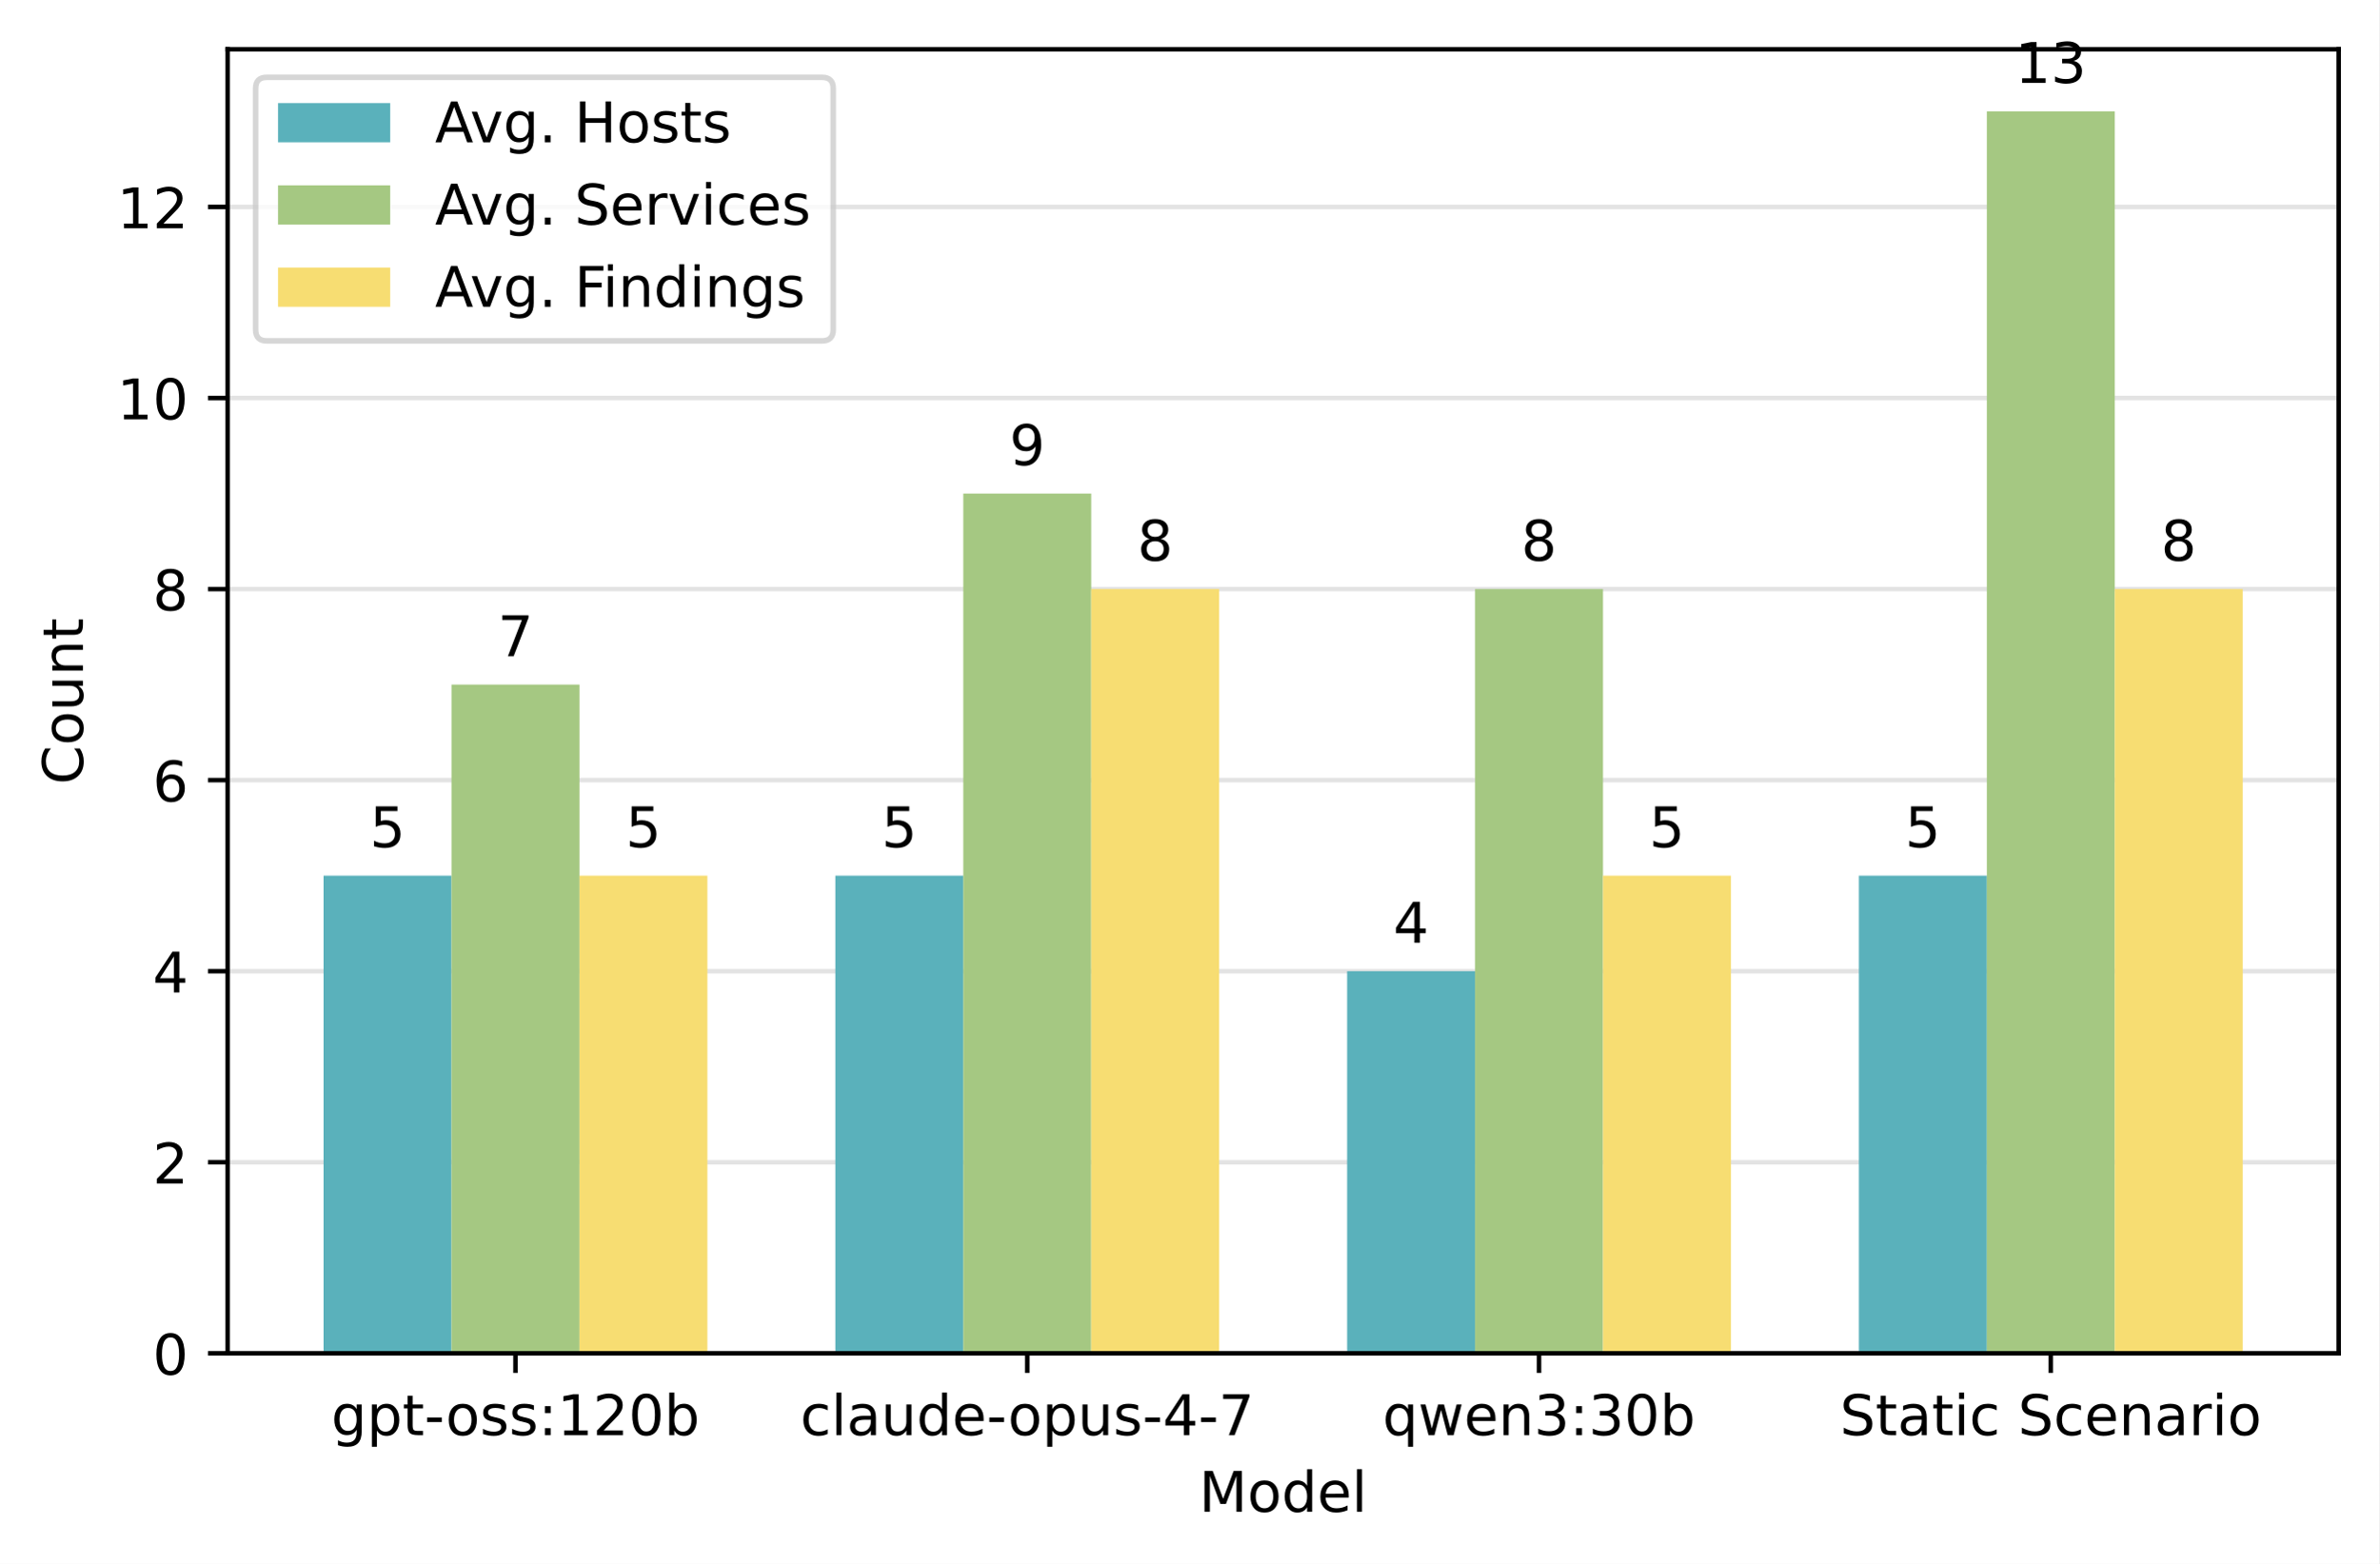
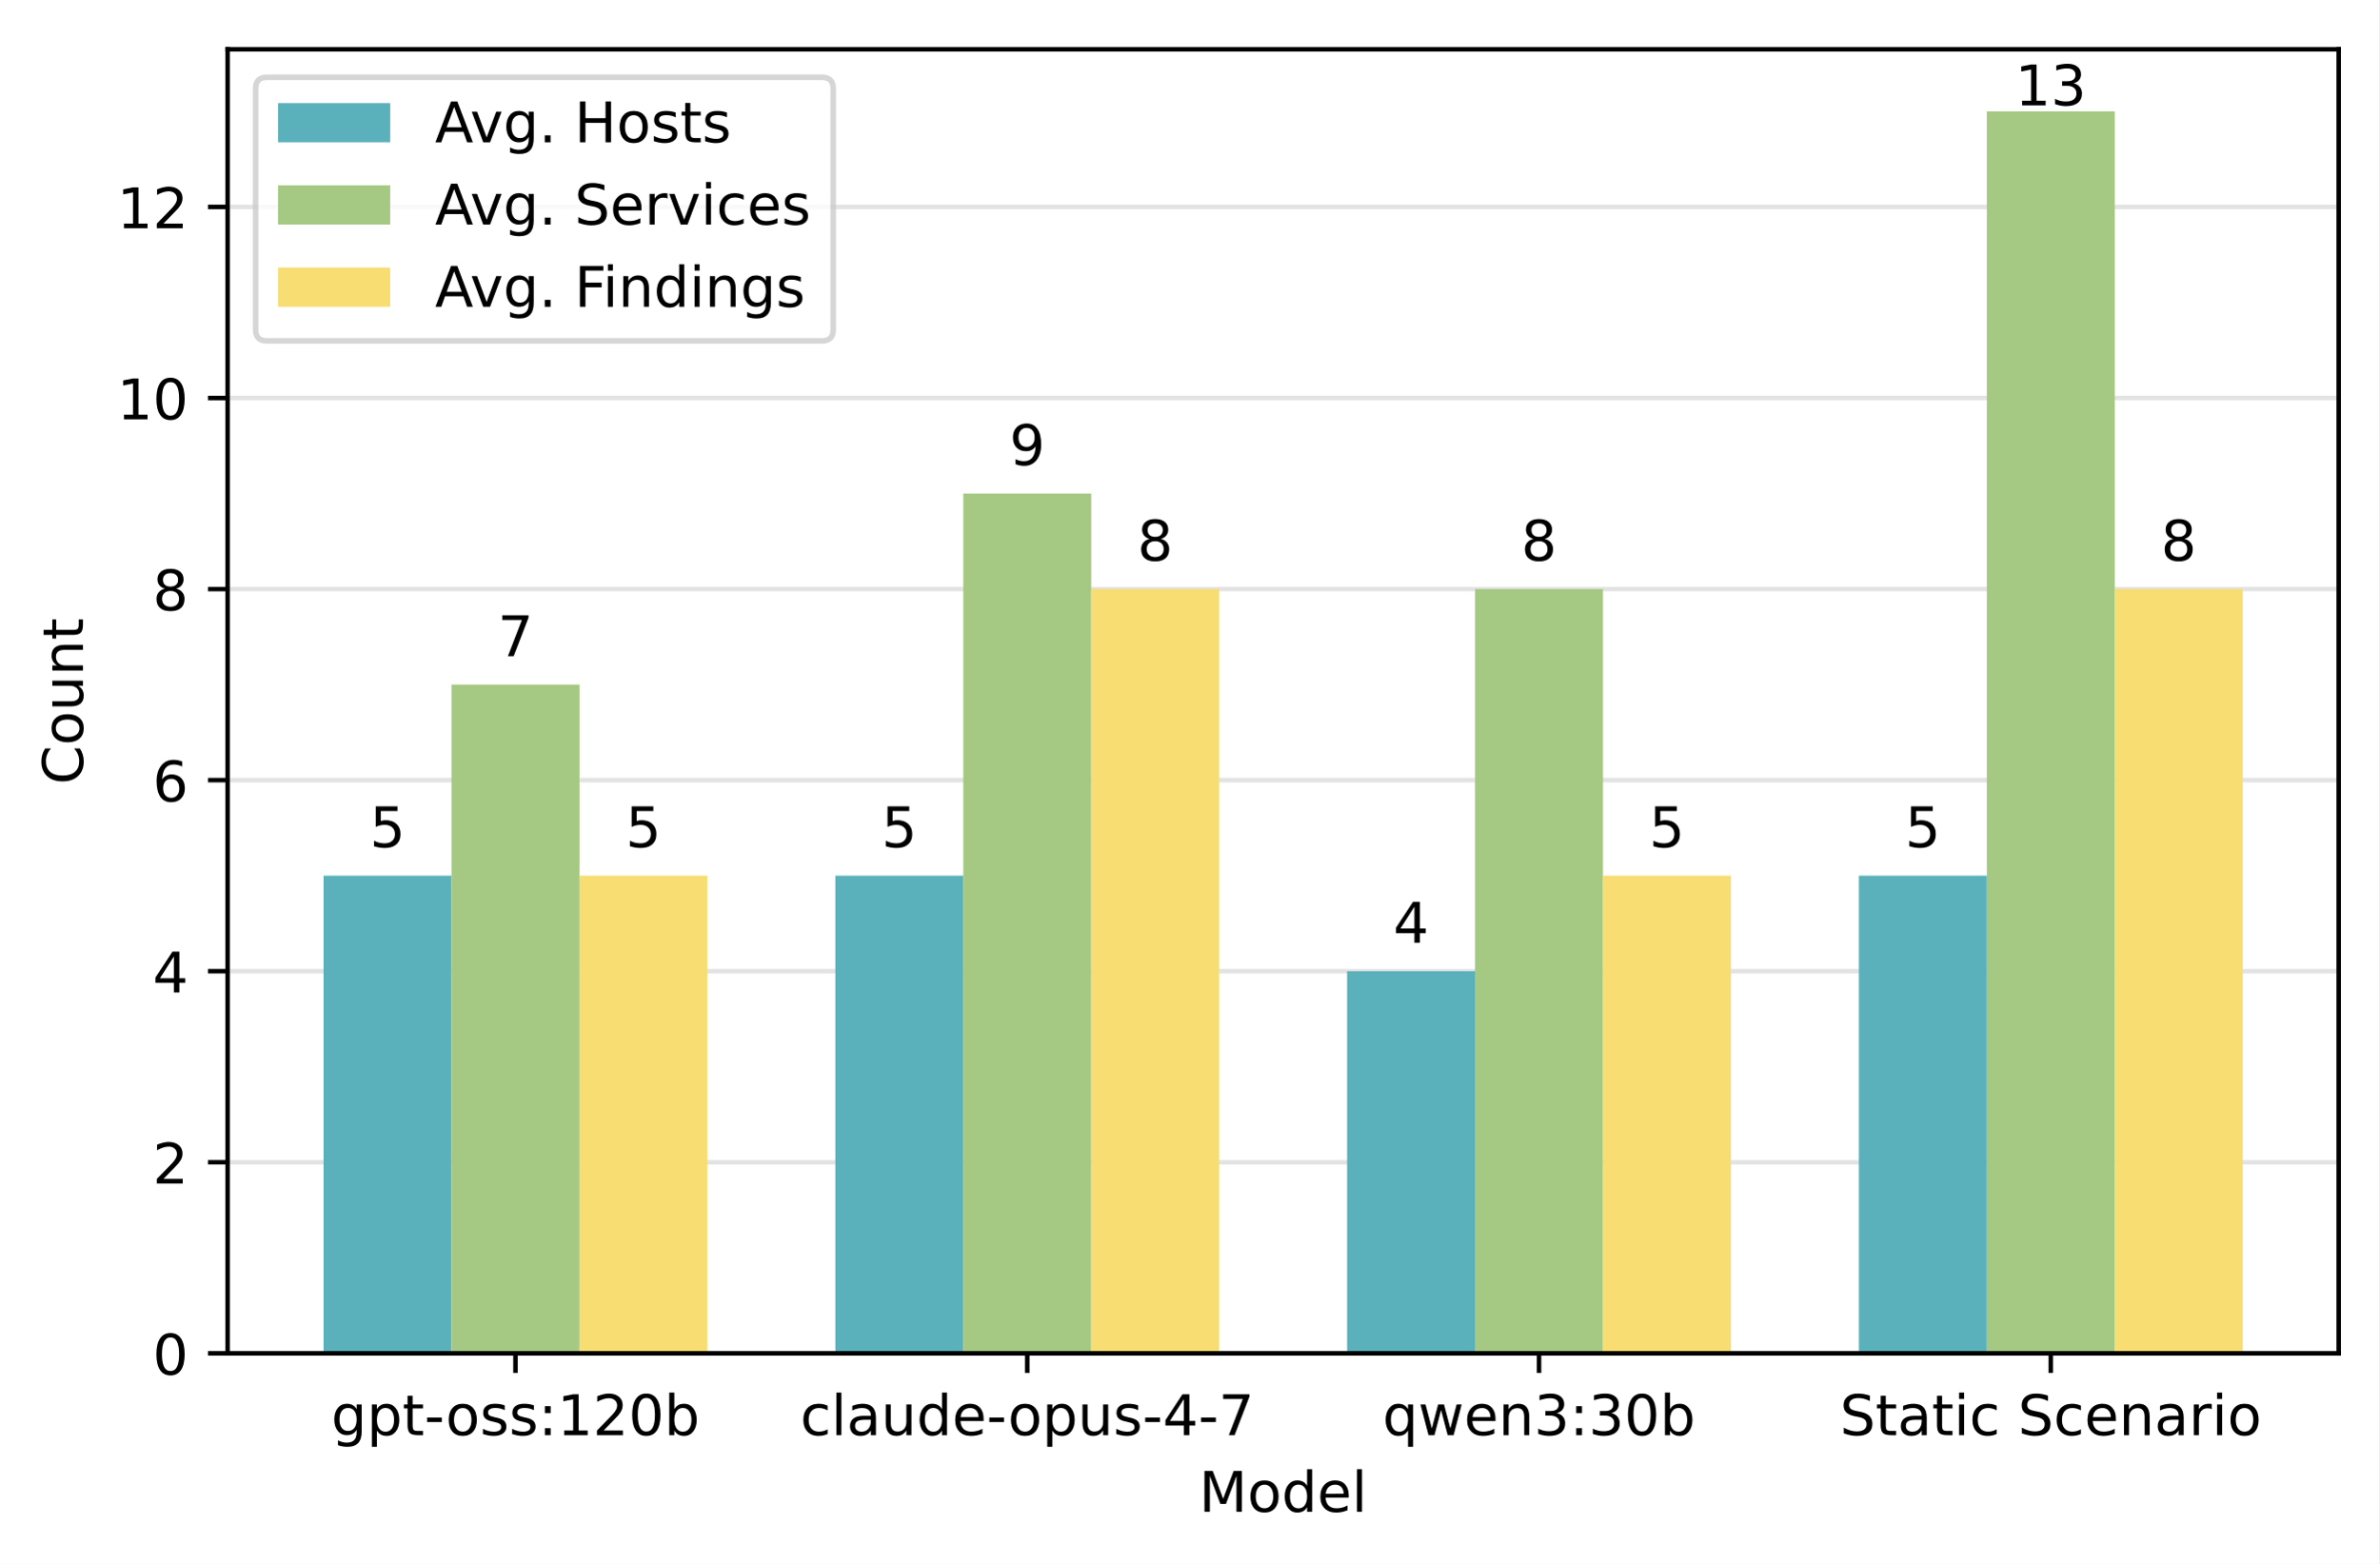
<svg xmlns="http://www.w3.org/2000/svg" xmlns:xlink="http://www.w3.org/1999/xlink" width="424.433pt" height="279.072pt" viewBox="0 0 424.433 279.072" version="1.1">
  <defs>
    <style type="text/css">*{stroke-linejoin: round; stroke-linecap: butt}</style>
  </defs>
  <g id="figure_1">
    <g id="patch_1">
      <path d="M -0 279.072 L 424.433 279.072 L 424.433 0 L -0 0 z " style="fill: #ffffff" />
    </g>
    <g id="axes_1">
      <g id="patch_2">
        <path d="M 40.603 241.516 L 417.233 241.516 L 417.233 8.796 L 40.603 8.796 z " style="fill: #ffffff" />
      </g>
      <g id="matplotlib.axis_1">
        <g id="xtick_1">
          <g id="line2d_1">
            <defs>
              <path id="me57f5bcf2f" d="M 0 0 L 0 3.5 " style="stroke: #000000; stroke-width: 0.8" />
            </defs>
            <g>
              <use xlink:href="#me57f5bcf2f" x="91.962" y="241.516" style="stroke: #000000; stroke-width: 0.8" />
            </g>
          </g>
          <g id="text_1">
            <g transform="translate(59.08442 256.1147) scale(0.1 -0.1)">
              <defs>
                <path id="DejaVuSans-67" d="M 2906 1791 Q 2906 2416 2648 2759 Q 2391 3103 1925 3103 Q 1463 3103 1205 2759 Q 947 2416 947 1791 Q 947 1169 1205 825 Q 1463 481 1925 481 Q 2391 481 2648 825 Q 2906 1169 2906 1791 z M 3481 434 Q 3481 -459 3084 -895 Q 2688 -1331 1869 -1331 Q 1566 -1331 1297 -1286 Q 1028 -1241 775 -1147 L 775 -588 Q 1028 -725 1275 -790 Q 1522 -856 1778 -856 Q 2344 -856 2625 -561 Q 2906 -266 2906 331 L 2906 616 Q 2728 306 2450 153 Q 2172 0 1784 0 Q 1141 0 747 490 Q 353 981 353 1791 Q 353 2603 747 3093 Q 1141 3584 1784 3584 Q 2172 3584 2450 3431 Q 2728 3278 2906 2969 L 2906 3500 L 3481 3500 L 3481 434 z " transform="scale(0.015625)" />
                <path id="DejaVuSans-70" d="M 1159 525 L 1159 -1331 L 581 -1331 L 581 3500 L 1159 3500 L 1159 2969 Q 1341 3281 1617 3432 Q 1894 3584 2278 3584 Q 2916 3584 3314 3078 Q 3713 2572 3713 1747 Q 3713 922 3314 415 Q 2916 -91 2278 -91 Q 1894 -91 1617 61 Q 1341 213 1159 525 z M 3116 1747 Q 3116 2381 2855 2742 Q 2594 3103 2138 3103 Q 1681 3103 1420 2742 Q 1159 2381 1159 1747 Q 1159 1113 1420 752 Q 1681 391 2138 391 Q 2594 391 2855 752 Q 3116 1113 3116 1747 z " transform="scale(0.015625)" />
                <path id="DejaVuSans-74" d="M 1172 4494 L 1172 3500 L 2356 3500 L 2356 3053 L 1172 3053 L 1172 1153 Q 1172 725 1289 603 Q 1406 481 1766 481 L 2356 481 L 2356 0 L 1766 0 Q 1100 0 847 248 Q 594 497 594 1153 L 594 3053 L 172 3053 L 172 3500 L 594 3500 L 594 4494 L 1172 4494 z " transform="scale(0.015625)" />
                <path id="DejaVuSans-2d" d="M 313 2009 L 1997 2009 L 1997 1497 L 313 1497 L 313 2009 z " transform="scale(0.015625)" />
                <path id="DejaVuSans-6f" d="M 1959 3097 Q 1497 3097 1228 2736 Q 959 2375 959 1747 Q 959 1119 1226 758 Q 1494 397 1959 397 Q 2419 397 2687 759 Q 2956 1122 2956 1747 Q 2956 2369 2687 2733 Q 2419 3097 1959 3097 z M 1959 3584 Q 2709 3584 3137 3096 Q 3566 2609 3566 1747 Q 3566 888 3137 398 Q 2709 -91 1959 -91 Q 1206 -91 779 398 Q 353 888 353 1747 Q 353 2609 779 3096 Q 1206 3584 1959 3584 z " transform="scale(0.015625)" />
                <path id="DejaVuSans-73" d="M 2834 3397 L 2834 2853 Q 2591 2978 2328 3040 Q 2066 3103 1784 3103 Q 1356 3103 1142 2972 Q 928 2841 928 2578 Q 928 2378 1081 2264 Q 1234 2150 1697 2047 L 1894 2003 Q 2506 1872 2764 1633 Q 3022 1394 3022 966 Q 3022 478 2636 193 Q 2250 -91 1575 -91 Q 1294 -91 989 -36 Q 684 19 347 128 L 347 722 Q 666 556 975 473 Q 1284 391 1588 391 Q 1994 391 2212 530 Q 2431 669 2431 922 Q 2431 1156 2273 1281 Q 2116 1406 1581 1522 L 1381 1569 Q 847 1681 609 1914 Q 372 2147 372 2553 Q 372 3047 722 3315 Q 1072 3584 1716 3584 Q 2034 3584 2315 3537 Q 2597 3491 2834 3397 z " transform="scale(0.015625)" />
                <path id="DejaVuSans-3a" d="M 750 794 L 1409 794 L 1409 0 L 750 0 L 750 794 z M 750 3309 L 1409 3309 L 1409 2516 L 750 2516 L 750 3309 z " transform="scale(0.015625)" />
                <path id="DejaVuSans-31" d="M 794 531 L 1825 531 L 1825 4091 L 703 3866 L 703 4441 L 1819 4666 L 2450 4666 L 2450 531 L 3481 531 L 3481 0 L 794 0 L 794 531 z " transform="scale(0.015625)" />
                <path id="DejaVuSans-32" d="M 1228 531 L 3431 531 L 3431 0 L 469 0 L 469 531 Q 828 903 1448 1529 Q 2069 2156 2228 2338 Q 2531 2678 2651 2914 Q 2772 3150 2772 3378 Q 2772 3750 2511 3984 Q 2250 4219 1831 4219 Q 1534 4219 1204 4116 Q 875 4013 500 3803 L 500 4441 Q 881 4594 1212 4672 Q 1544 4750 1819 4750 Q 2544 4750 2975 4387 Q 3406 4025 3406 3419 Q 3406 3131 3298 2873 Q 3191 2616 2906 2266 Q 2828 2175 2409 1742 Q 1991 1309 1228 531 z " transform="scale(0.015625)" />
                <path id="DejaVuSans-30" d="M 2034 4250 Q 1547 4250 1301 3770 Q 1056 3291 1056 2328 Q 1056 1369 1301 889 Q 1547 409 2034 409 Q 2525 409 2770 889 Q 3016 1369 3016 2328 Q 3016 3291 2770 3770 Q 2525 4250 2034 4250 z M 2034 4750 Q 2819 4750 3233 4129 Q 3647 3509 3647 2328 Q 3647 1150 3233 529 Q 2819 -91 2034 -91 Q 1250 -91 836 529 Q 422 1150 422 2328 Q 422 3509 836 4129 Q 1250 4750 2034 4750 z " transform="scale(0.015625)" />
                <path id="DejaVuSans-62" d="M 3116 1747 Q 3116 2381 2855 2742 Q 2594 3103 2138 3103 Q 1681 3103 1420 2742 Q 1159 2381 1159 1747 Q 1159 1113 1420 752 Q 1681 391 2138 391 Q 2594 391 2855 752 Q 3116 1113 3116 1747 z M 1159 2969 Q 1341 3281 1617 3432 Q 1894 3584 2278 3584 Q 2916 3584 3314 3078 Q 3713 2572 3713 1747 Q 3713 922 3314 415 Q 2916 -91 2278 -91 Q 1894 -91 1617 61 Q 1341 213 1159 525 L 1159 0 L 581 0 L 581 4863 L 1159 4863 L 1159 2969 z " transform="scale(0.015625)" />
              </defs>
              <use xlink:href="#DejaVuSans-67" />
              <use xlink:href="#DejaVuSans-70" transform="translate(63.47656 0)" />
              <use xlink:href="#DejaVuSans-74" transform="translate(126.9531 0)" />
              <use xlink:href="#DejaVuSans-2d" transform="translate(166.1621 0)" />
              <use xlink:href="#DejaVuSans-6f" transform="translate(204.1211 0)" />
              <use xlink:href="#DejaVuSans-73" transform="translate(265.3027 0)" />
              <use xlink:href="#DejaVuSans-73" transform="translate(317.4023 0)" />
              <use xlink:href="#DejaVuSans-3a" transform="translate(369.502 0)" />
              <use xlink:href="#DejaVuSans-31" transform="translate(403.1934 0)" />
              <use xlink:href="#DejaVuSans-32" transform="translate(466.8164 0)" />
              <use xlink:href="#DejaVuSans-30" transform="translate(530.4395 0)" />
              <use xlink:href="#DejaVuSans-62" transform="translate(594.0625 0)" />
            </g>
          </g>
        </g>
        <g id="xtick_2">
          <g id="line2d_2">
            <g>
              <use xlink:href="#me57f5bcf2f" x="183.266" y="241.516" style="stroke: #000000; stroke-width: 0.8" />
            </g>
          </g>
          <g id="text_2">
            <g transform="translate(142.7691 256.1147) scale(0.1 -0.1)">
              <defs>
                <path id="DejaVuSans-63" d="M 3122 3366 L 3122 2828 Q 2878 2963 2633 3030 Q 2388 3097 2138 3097 Q 1578 3097 1268 2742 Q 959 2388 959 1747 Q 959 1106 1268 751 Q 1578 397 2138 397 Q 2388 397 2633 464 Q 2878 531 3122 666 L 3122 134 Q 2881 22 2623 -34 Q 2366 -91 2075 -91 Q 1284 -91 818 406 Q 353 903 353 1747 Q 353 2603 823 3093 Q 1294 3584 2113 3584 Q 2378 3584 2631 3529 Q 2884 3475 3122 3366 z " transform="scale(0.015625)" />
                <path id="DejaVuSans-6c" d="M 603 4863 L 1178 4863 L 1178 0 L 603 0 L 603 4863 z " transform="scale(0.015625)" />
                <path id="DejaVuSans-61" d="M 2194 1759 Q 1497 1759 1228 1600 Q 959 1441 959 1056 Q 959 750 1161 570 Q 1363 391 1709 391 Q 2188 391 2477 730 Q 2766 1069 2766 1631 L 2766 1759 L 2194 1759 z M 3341 1997 L 3341 0 L 2766 0 L 2766 531 Q 2569 213 2275 61 Q 1981 -91 1556 -91 Q 1019 -91 701 211 Q 384 513 384 1019 Q 384 1609 779 1909 Q 1175 2209 1959 2209 L 2766 2209 L 2766 2266 Q 2766 2663 2505 2880 Q 2244 3097 1772 3097 Q 1472 3097 1187 3025 Q 903 2953 641 2809 L 641 3341 Q 956 3463 1253 3523 Q 1550 3584 1831 3584 Q 2591 3584 2966 3190 Q 3341 2797 3341 1997 z " transform="scale(0.015625)" />
                <path id="DejaVuSans-75" d="M 544 1381 L 544 3500 L 1119 3500 L 1119 1403 Q 1119 906 1312 657 Q 1506 409 1894 409 Q 2359 409 2629 706 Q 2900 1003 2900 1516 L 2900 3500 L 3475 3500 L 3475 0 L 2900 0 L 2900 538 Q 2691 219 2414 64 Q 2138 -91 1772 -91 Q 1169 -91 856 284 Q 544 659 544 1381 z M 1991 3584 L 1991 3584 z " transform="scale(0.015625)" />
                <path id="DejaVuSans-64" d="M 2906 2969 L 2906 4863 L 3481 4863 L 3481 0 L 2906 0 L 2906 525 Q 2725 213 2448 61 Q 2172 -91 1784 -91 Q 1150 -91 751 415 Q 353 922 353 1747 Q 353 2572 751 3078 Q 1150 3584 1784 3584 Q 2172 3584 2448 3432 Q 2725 3281 2906 2969 z M 947 1747 Q 947 1113 1208 752 Q 1469 391 1925 391 Q 2381 391 2643 752 Q 2906 1113 2906 1747 Q 2906 2381 2643 2742 Q 2381 3103 1925 3103 Q 1469 3103 1208 2742 Q 947 2381 947 1747 z " transform="scale(0.015625)" />
                <path id="DejaVuSans-65" d="M 3597 1894 L 3597 1613 L 953 1613 Q 991 1019 1311 708 Q 1631 397 2203 397 Q 2534 397 2845 478 Q 3156 559 3463 722 L 3463 178 Q 3153 47 2828 -22 Q 2503 -91 2169 -91 Q 1331 -91 842 396 Q 353 884 353 1716 Q 353 2575 817 3079 Q 1281 3584 2069 3584 Q 2775 3584 3186 3129 Q 3597 2675 3597 1894 z M 3022 2063 Q 3016 2534 2758 2815 Q 2500 3097 2075 3097 Q 1594 3097 1305 2825 Q 1016 2553 972 2059 L 3022 2063 z " transform="scale(0.015625)" />
                <path id="DejaVuSans-34" d="M 2419 4116 L 825 1625 L 2419 1625 L 2419 4116 z M 2253 4666 L 3047 4666 L 3047 1625 L 3713 1625 L 3713 1100 L 3047 1100 L 3047 0 L 2419 0 L 2419 1100 L 313 1100 L 313 1709 L 2253 4666 z " transform="scale(0.015625)" />
                <path id="DejaVuSans-37" d="M 525 4666 L 3525 4666 L 3525 4397 L 1831 0 L 1172 0 L 2766 4134 L 525 4134 L 525 4666 z " transform="scale(0.015625)" />
              </defs>
              <use xlink:href="#DejaVuSans-63" />
              <use xlink:href="#DejaVuSans-6c" transform="translate(54.98047 0)" />
              <use xlink:href="#DejaVuSans-61" transform="translate(82.76367 0)" />
              <use xlink:href="#DejaVuSans-75" transform="translate(144.043 0)" />
              <use xlink:href="#DejaVuSans-64" transform="translate(207.4219 0)" />
              <use xlink:href="#DejaVuSans-65" transform="translate(270.8984 0)" />
              <use xlink:href="#DejaVuSans-2d" transform="translate(332.4219 0)" />
              <use xlink:href="#DejaVuSans-6f" transform="translate(370.3809 0)" />
              <use xlink:href="#DejaVuSans-70" transform="translate(431.5625 0)" />
              <use xlink:href="#DejaVuSans-75" transform="translate(495.0391 0)" />
              <use xlink:href="#DejaVuSans-73" transform="translate(558.418 0)" />
              <use xlink:href="#DejaVuSans-2d" transform="translate(610.5176 0)" />
              <use xlink:href="#DejaVuSans-34" transform="translate(646.6016 0)" />
              <use xlink:href="#DejaVuSans-2d" transform="translate(710.2246 0)" />
              <use xlink:href="#DejaVuSans-37" transform="translate(746.3086 0)" />
            </g>
          </g>
        </g>
        <g id="xtick_3">
          <g id="line2d_3">
            <g>
              <use xlink:href="#me57f5bcf2f" x="274.57" y="241.516" style="stroke: #000000; stroke-width: 0.8" />
            </g>
          </g>
          <g id="text_3">
            <g transform="translate(246.6593 256.1147) scale(0.1 -0.1)">
              <defs>
                <path id="DejaVuSans-71" d="M 947 1747 Q 947 1113 1208 752 Q 1469 391 1925 391 Q 2381 391 2643 752 Q 2906 1113 2906 1747 Q 2906 2381 2643 2742 Q 2381 3103 1925 3103 Q 1469 3103 1208 2742 Q 947 2381 947 1747 z M 2906 525 Q 2725 213 2448 61 Q 2172 -91 1784 -91 Q 1150 -91 751 415 Q 353 922 353 1747 Q 353 2572 751 3078 Q 1150 3584 1784 3584 Q 2172 3584 2448 3432 Q 2725 3281 2906 2969 L 2906 3500 L 3481 3500 L 3481 -1331 L 2906 -1331 L 2906 525 z " transform="scale(0.015625)" />
                <path id="DejaVuSans-77" d="M 269 3500 L 844 3500 L 1563 769 L 2278 3500 L 2956 3500 L 3675 769 L 4391 3500 L 4966 3500 L 4050 0 L 3372 0 L 2619 2869 L 1863 0 L 1184 0 L 269 3500 z " transform="scale(0.015625)" />
                <path id="DejaVuSans-6e" d="M 3513 2113 L 3513 0 L 2938 0 L 2938 2094 Q 2938 2591 2744 2837 Q 2550 3084 2163 3084 Q 1697 3084 1428 2787 Q 1159 2491 1159 1978 L 1159 0 L 581 0 L 581 3500 L 1159 3500 L 1159 2956 Q 1366 3272 1645 3428 Q 1925 3584 2291 3584 Q 2894 3584 3203 3211 Q 3513 2838 3513 2113 z " transform="scale(0.015625)" />
                <path id="DejaVuSans-33" d="M 2597 2516 Q 3050 2419 3304 2112 Q 3559 1806 3559 1356 Q 3559 666 3084 287 Q 2609 -91 1734 -91 Q 1441 -91 1130 -33 Q 819 25 488 141 L 488 750 Q 750 597 1062 519 Q 1375 441 1716 441 Q 2309 441 2620 675 Q 2931 909 2931 1356 Q 2931 1769 2642 2001 Q 2353 2234 1838 2234 L 1294 2234 L 1294 2753 L 1863 2753 Q 2328 2753 2575 2939 Q 2822 3125 2822 3475 Q 2822 3834 2567 4026 Q 2313 4219 1838 4219 Q 1578 4219 1281 4162 Q 984 4106 628 3988 L 628 4550 Q 988 4650 1302 4700 Q 1616 4750 1894 4750 Q 2613 4750 3031 4423 Q 3450 4097 3450 3541 Q 3450 3153 3228 2886 Q 3006 2619 2597 2516 z " transform="scale(0.015625)" />
              </defs>
              <use xlink:href="#DejaVuSans-71" />
              <use xlink:href="#DejaVuSans-77" transform="translate(63.47656 0)" />
              <use xlink:href="#DejaVuSans-65" transform="translate(145.2637 0)" />
              <use xlink:href="#DejaVuSans-6e" transform="translate(206.7871 0)" />
              <use xlink:href="#DejaVuSans-33" transform="translate(270.166 0)" />
              <use xlink:href="#DejaVuSans-3a" transform="translate(333.7891 0)" />
              <use xlink:href="#DejaVuSans-33" transform="translate(367.4805 0)" />
              <use xlink:href="#DejaVuSans-30" transform="translate(431.1035 0)" />
              <use xlink:href="#DejaVuSans-62" transform="translate(494.7266 0)" />
            </g>
          </g>
        </g>
        <g id="xtick_4">
          <g id="line2d_4">
            <g>
              <use xlink:href="#me57f5bcf2f" x="365.874" y="241.516" style="stroke: #000000; stroke-width: 0.8" />
            </g>
          </g>
          <g id="text_4">
            <g transform="translate(328.2518 256.1147) scale(0.1 -0.1)">
              <defs>
                <path id="DejaVuSans-53" d="M 3425 4513 L 3425 3897 Q 3066 4069 2747 4153 Q 2428 4238 2131 4238 Q 1616 4238 1336 4038 Q 1056 3838 1056 3469 Q 1056 3159 1242 3001 Q 1428 2844 1947 2747 L 2328 2669 Q 3034 2534 3370 2195 Q 3706 1856 3706 1288 Q 3706 609 3251 259 Q 2797 -91 1919 -91 Q 1588 -91 1214 -16 Q 841 59 441 206 L 441 856 Q 825 641 1194 531 Q 1563 422 1919 422 Q 2459 422 2753 634 Q 3047 847 3047 1241 Q 3047 1584 2836 1778 Q 2625 1972 2144 2069 L 1759 2144 Q 1053 2284 737 2584 Q 422 2884 422 3419 Q 422 4038 858 4394 Q 1294 4750 2059 4750 Q 2388 4750 2728 4690 Q 3069 4631 3425 4513 z " transform="scale(0.015625)" />
                <path id="DejaVuSans-69" d="M 603 3500 L 1178 3500 L 1178 0 L 603 0 L 603 3500 z M 603 4863 L 1178 4863 L 1178 4134 L 603 4134 L 603 4863 z " transform="scale(0.015625)" />
                <path id="DejaVuSans-20" transform="scale(0.015625)" />
                <path id="DejaVuSans-72" d="M 2631 2963 Q 2534 3019 2420 3045 Q 2306 3072 2169 3072 Q 1681 3072 1420 2755 Q 1159 2438 1159 1844 L 1159 0 L 581 0 L 581 3500 L 1159 3500 L 1159 2956 Q 1341 3275 1631 3429 Q 1922 3584 2338 3584 Q 2397 3584 2469 3576 Q 2541 3569 2628 3553 L 2631 2963 z " transform="scale(0.015625)" />
              </defs>
              <use xlink:href="#DejaVuSans-53" />
              <use xlink:href="#DejaVuSans-74" transform="translate(63.47656 0)" />
              <use xlink:href="#DejaVuSans-61" transform="translate(102.6855 0)" />
              <use xlink:href="#DejaVuSans-74" transform="translate(163.9648 0)" />
              <use xlink:href="#DejaVuSans-69" transform="translate(203.1738 0)" />
              <use xlink:href="#DejaVuSans-63" transform="translate(230.957 0)" />
              <use xlink:href="#DejaVuSans-20" transform="translate(285.9375 0)" />
              <use xlink:href="#DejaVuSans-53" transform="translate(317.7246 0)" />
              <use xlink:href="#DejaVuSans-63" transform="translate(381.2012 0)" />
              <use xlink:href="#DejaVuSans-65" transform="translate(436.1816 0)" />
              <use xlink:href="#DejaVuSans-6e" transform="translate(497.7051 0)" />
              <use xlink:href="#DejaVuSans-61" transform="translate(561.084 0)" />
              <use xlink:href="#DejaVuSans-72" transform="translate(622.3633 0)" />
              <use xlink:href="#DejaVuSans-69" transform="translate(663.4766 0)" />
              <use xlink:href="#DejaVuSans-6f" transform="translate(691.2598 0)" />
            </g>
          </g>
        </g>
        <g id="text_5">
          <g transform="translate(213.9048 269.7928) scale(0.1 -0.1)">
            <defs>
              <path id="DejaVuSans-4d" d="M 628 4666 L 1569 4666 L 2759 1491 L 3956 4666 L 4897 4666 L 4897 0 L 4281 0 L 4281 4097 L 3078 897 L 2444 897 L 1241 4097 L 1241 0 L 628 0 L 628 4666 z " transform="scale(0.015625)" />
            </defs>
            <use xlink:href="#DejaVuSans-4d" />
            <use xlink:href="#DejaVuSans-6f" transform="translate(86.2793 0)" />
            <use xlink:href="#DejaVuSans-64" transform="translate(147.4609 0)" />
            <use xlink:href="#DejaVuSans-65" transform="translate(210.9375 0)" />
            <use xlink:href="#DejaVuSans-6c" transform="translate(272.4609 0)" />
          </g>
        </g>
      </g>
      <g id="matplotlib.axis_2">
        <g id="ytick_1">
          <g id="line2d_5">
            <path d="M 40.603 241.516 L 417.233 241.516 " clip-path="url(#pda60f3a9ca)" style="fill: none; stroke: #b0b0b0; stroke-opacity: 0.35; stroke-width: 0.8; stroke-linecap: square" />
          </g>
          <g id="line2d_6">
            <defs>
              <path id="m772b646cf2" d="M 0 0 L -3.5 0 " style="stroke: #000000; stroke-width: 0.8" />
            </defs>
            <g>
              <use xlink:href="#m772b646cf2" x="40.603" y="241.516" style="stroke: #000000; stroke-width: 0.8" />
            </g>
          </g>
          <g id="text_6">
            <g transform="translate(27.24063 245.3154) scale(0.1 -0.1)">
              <use xlink:href="#DejaVuSans-30" />
            </g>
          </g>
        </g>
        <g id="ytick_2">
          <g id="line2d_7">
            <path d="M 40.603 207.418 L 417.233 207.418 " clip-path="url(#pda60f3a9ca)" style="fill: none; stroke: #b0b0b0; stroke-opacity: 0.35; stroke-width: 0.8; stroke-linecap: square" />
          </g>
          <g id="line2d_8">
            <g>
              <use xlink:href="#m772b646cf2" x="40.603" y="207.418" style="stroke: #000000; stroke-width: 0.8" />
            </g>
          </g>
          <g id="text_7">
            <g transform="translate(27.24063 211.2173) scale(0.1 -0.1)">
              <use xlink:href="#DejaVuSans-32" />
            </g>
          </g>
        </g>
        <g id="ytick_3">
          <g id="line2d_9">
            <path d="M 40.603 173.32 L 417.233 173.32 " clip-path="url(#pda60f3a9ca)" style="fill: none; stroke: #b0b0b0; stroke-opacity: 0.35; stroke-width: 0.8; stroke-linecap: square" />
          </g>
          <g id="line2d_10">
            <g>
              <use xlink:href="#m772b646cf2" x="40.603" y="173.32" style="stroke: #000000; stroke-width: 0.8" />
            </g>
          </g>
          <g id="text_8">
            <g transform="translate(27.24063 177.1191) scale(0.1 -0.1)">
              <use xlink:href="#DejaVuSans-34" />
            </g>
          </g>
        </g>
        <g id="ytick_4">
          <g id="line2d_11">
            <path d="M 40.603 139.222 L 417.233 139.222 " clip-path="url(#pda60f3a9ca)" style="fill: none; stroke: #b0b0b0; stroke-opacity: 0.35; stroke-width: 0.8; stroke-linecap: square" />
          </g>
          <g id="line2d_12">
            <g>
              <use xlink:href="#m772b646cf2" x="40.603" y="139.222" style="stroke: #000000; stroke-width: 0.8" />
            </g>
          </g>
          <g id="text_9">
            <g transform="translate(27.24063 143.0209) scale(0.1 -0.1)">
              <defs>
                <path id="DejaVuSans-36" d="M 2113 2584 Q 1688 2584 1439 2293 Q 1191 2003 1191 1497 Q 1191 994 1439 701 Q 1688 409 2113 409 Q 2538 409 2786 701 Q 3034 994 3034 1497 Q 3034 2003 2786 2293 Q 2538 2584 2113 2584 z M 3366 4563 L 3366 3988 Q 3128 4100 2886 4159 Q 2644 4219 2406 4219 Q 1781 4219 1451 3797 Q 1122 3375 1075 2522 Q 1259 2794 1537 2939 Q 1816 3084 2150 3084 Q 2853 3084 3261 2657 Q 3669 2231 3669 1497 Q 3669 778 3244 343 Q 2819 -91 2113 -91 Q 1303 -91 875 529 Q 447 1150 447 2328 Q 447 3434 972 4092 Q 1497 4750 2381 4750 Q 2619 4750 2861 4703 Q 3103 4656 3366 4563 z " transform="scale(0.015625)" />
              </defs>
              <use xlink:href="#DejaVuSans-36" />
            </g>
          </g>
        </g>
        <g id="ytick_5">
          <g id="line2d_13">
            <path d="M 40.603 105.124 L 417.233 105.124 " clip-path="url(#pda60f3a9ca)" style="fill: none; stroke: #b0b0b0; stroke-opacity: 0.35; stroke-width: 0.8; stroke-linecap: square" />
          </g>
          <g id="line2d_14">
            <g>
              <use xlink:href="#m772b646cf2" x="40.603" y="105.124" style="stroke: #000000; stroke-width: 0.8" />
            </g>
          </g>
          <g id="text_10">
            <g transform="translate(27.24063 108.9228) scale(0.1 -0.1)">
              <defs>
                <path id="DejaVuSans-38" d="M 2034 2216 Q 1584 2216 1326 1975 Q 1069 1734 1069 1313 Q 1069 891 1326 650 Q 1584 409 2034 409 Q 2484 409 2743 651 Q 3003 894 3003 1313 Q 3003 1734 2745 1975 Q 2488 2216 2034 2216 z M 1403 2484 Q 997 2584 770 2862 Q 544 3141 544 3541 Q 544 4100 942 4425 Q 1341 4750 2034 4750 Q 2731 4750 3128 4425 Q 3525 4100 3525 3541 Q 3525 3141 3298 2862 Q 3072 2584 2669 2484 Q 3125 2378 3379 2068 Q 3634 1759 3634 1313 Q 3634 634 3220 271 Q 2806 -91 2034 -91 Q 1263 -91 848 271 Q 434 634 434 1313 Q 434 1759 690 2068 Q 947 2378 1403 2484 z M 1172 3481 Q 1172 3119 1398 2916 Q 1625 2713 2034 2713 Q 2441 2713 2670 2916 Q 2900 3119 2900 3481 Q 2900 3844 2670 4047 Q 2441 4250 2034 4250 Q 1625 4250 1398 4047 Q 1172 3844 1172 3481 z " transform="scale(0.015625)" />
              </defs>
              <use xlink:href="#DejaVuSans-38" />
            </g>
          </g>
        </g>
        <g id="ytick_6">
          <g id="line2d_15">
            <path d="M 40.603 71.025 L 417.233 71.025 " clip-path="url(#pda60f3a9ca)" style="fill: none; stroke: #b0b0b0; stroke-opacity: 0.35; stroke-width: 0.8; stroke-linecap: square" />
          </g>
          <g id="line2d_16">
            <g>
              <use xlink:href="#m772b646cf2" x="40.603" y="71.025" style="stroke: #000000; stroke-width: 0.8" />
            </g>
          </g>
          <g id="text_11">
            <g transform="translate(20.87813 74.8246) scale(0.1 -0.1)">
              <use xlink:href="#DejaVuSans-31" />
              <use xlink:href="#DejaVuSans-30" transform="translate(63.62305 0)" />
            </g>
          </g>
        </g>
        <g id="ytick_7">
          <g id="line2d_17">
            <path d="M 40.603 36.927 L 417.233 36.927 " clip-path="url(#pda60f3a9ca)" style="fill: none; stroke: #b0b0b0; stroke-opacity: 0.35; stroke-width: 0.8; stroke-linecap: square" />
          </g>
          <g id="line2d_18">
            <g>
              <use xlink:href="#m772b646cf2" x="40.603" y="36.927" style="stroke: #000000; stroke-width: 0.8" />
            </g>
          </g>
          <g id="text_12">
            <g transform="translate(20.87813 40.72643) scale(0.1 -0.1)">
              <use xlink:href="#DejaVuSans-31" />
              <use xlink:href="#DejaVuSans-32" transform="translate(63.62305 0)" />
            </g>
          </g>
        </g>
        <g id="text_13">
          <g transform="translate(14.79844 140.0047) rotate(-90) scale(0.1 -0.1)">
            <defs>
              <path id="DejaVuSans-43" d="M 4122 4306 L 4122 3641 Q 3803 3938 3442 4084 Q 3081 4231 2675 4231 Q 1875 4231 1450 3742 Q 1025 3253 1025 2328 Q 1025 1406 1450 917 Q 1875 428 2675 428 Q 3081 428 3442 575 Q 3803 722 4122 1019 L 4122 359 Q 3791 134 3420 21 Q 3050 -91 2638 -91 Q 1578 -91 968 557 Q 359 1206 359 2328 Q 359 3453 968 4101 Q 1578 4750 2638 4750 Q 3056 4750 3426 4639 Q 3797 4528 4122 4306 z " transform="scale(0.015625)" />
            </defs>
            <use xlink:href="#DejaVuSans-43" />
            <use xlink:href="#DejaVuSans-6f" transform="translate(69.82422 0)" />
            <use xlink:href="#DejaVuSans-75" transform="translate(131.0059 0)" />
            <use xlink:href="#DejaVuSans-6e" transform="translate(194.3848 0)" />
            <use xlink:href="#DejaVuSans-74" transform="translate(257.7637 0)" />
          </g>
        </g>
      </g>
      <g id="patch_3">
        <path d="M 57.723 241.516 L 80.549 241.516 L 80.549 156.271 L 57.723 156.271 z " clip-path="url(#pda60f3a9ca)" style="fill: #5ab1bb" />
      </g>
      <g id="patch_4">
        <path d="M 149.027 241.516 L 171.853 241.516 L 171.853 156.271 L 149.027 156.271 z " clip-path="url(#pda60f3a9ca)" style="fill: #5ab1bb" />
      </g>
      <g id="patch_5">
        <path d="M 240.331 241.516 L 263.157 241.516 L 263.157 173.32 L 240.331 173.32 z " clip-path="url(#pda60f3a9ca)" style="fill: #5ab1bb" />
      </g>
      <g id="patch_6">
        <path d="M 331.635 241.516 L 354.461 241.516 L 354.461 156.271 L 331.635 156.271 z " clip-path="url(#pda60f3a9ca)" style="fill: #5ab1bb" />
      </g>
      <g id="patch_7">
        <path d="M 80.549 241.516 L 103.375 241.516 L 103.375 122.173 L 80.549 122.173 z " clip-path="url(#pda60f3a9ca)" style="fill: #a5c882" />
      </g>
      <g id="patch_8">
        <path d="M 171.853 241.516 L 194.679 241.516 L 194.679 88.074 L 171.853 88.074 z " clip-path="url(#pda60f3a9ca)" style="fill: #a5c882" />
      </g>
      <g id="patch_9">
        <path d="M 263.157 241.516 L 285.983 241.516 L 285.983 105.124 L 263.157 105.124 z " clip-path="url(#pda60f3a9ca)" style="fill: #a5c882" />
      </g>
      <g id="patch_10">
        <path d="M 354.461 241.516 L 377.288 241.516 L 377.288 19.878 L 354.461 19.878 z " clip-path="url(#pda60f3a9ca)" style="fill: #a5c882" />
      </g>
      <g id="patch_11">
        <path d="M 103.375 241.516 L 126.201 241.516 L 126.201 156.271 L 103.375 156.271 z " clip-path="url(#pda60f3a9ca)" style="fill: #f7dd72" />
      </g>
      <g id="patch_12">
        <path d="M 194.679 241.516 L 217.505 241.516 L 217.505 105.124 L 194.679 105.124 z " clip-path="url(#pda60f3a9ca)" style="fill: #f7dd72" />
      </g>
      <g id="patch_13">
        <path d="M 285.983 241.516 L 308.809 241.516 L 308.809 156.271 L 285.983 156.271 z " clip-path="url(#pda60f3a9ca)" style="fill: #f7dd72" />
      </g>
      <g id="patch_14">
        <path d="M 377.288 241.516 L 400.114 241.516 L 400.114 105.124 L 377.288 105.124 z " clip-path="url(#pda60f3a9ca)" style="fill: #f7dd72" />
      </g>
      <g id="patch_15">
        <path d="M 40.603 241.516 L 40.603 8.796 " style="fill: none; stroke: #000000; stroke-width: 0.8; stroke-linejoin: miter; stroke-linecap: square" />
      </g>
      <g id="patch_16">
        <path d="M 417.233 241.516 L 417.233 8.796 " style="fill: none; stroke: #000000; stroke-width: 0.8; stroke-linejoin: miter; stroke-linecap: square" />
      </g>
      <g id="patch_17">
        <path d="M 40.603 241.516 L 417.233 241.516 " style="fill: none; stroke: #000000; stroke-width: 0.8; stroke-linejoin: miter; stroke-linecap: square" />
      </g>
      <g id="patch_18">
        <path d="M 40.603 8.796 L 417.233 8.796 " style="fill: none; stroke: #000000; stroke-width: 0.8; stroke-linejoin: miter; stroke-linecap: square" />
      </g>
      <g id="text_14">
        <g transform="translate(65.95445 151.1911) scale(0.1 -0.1)">
          <defs>
            <path id="DejaVuSans-35" d="M 691 4666 L 3169 4666 L 3169 4134 L 1269 4134 L 1269 2991 Q 1406 3038 1543 3061 Q 1681 3084 1819 3084 Q 2600 3084 3056 2656 Q 3513 2228 3513 1497 Q 3513 744 3044 326 Q 2575 -91 1722 -91 Q 1428 -91 1123 -41 Q 819 9 494 109 L 494 744 Q 775 591 1075 516 Q 1375 441 1709 441 Q 2250 441 2565 725 Q 2881 1009 2881 1497 Q 2881 1984 2565 2268 Q 2250 2553 1709 2553 Q 1456 2553 1204 2497 Q 953 2441 691 2322 L 691 4666 z " transform="scale(0.015625)" />
          </defs>
          <use xlink:href="#DejaVuSans-35" />
        </g>
      </g>
      <g id="text_15">
        <g transform="translate(157.2587 151.1911) scale(0.1 -0.1)">
          <use xlink:href="#DejaVuSans-35" />
        </g>
      </g>
      <g id="text_16">
        <g transform="translate(248.5629 168.2402) scale(0.1 -0.1)">
          <use xlink:href="#DejaVuSans-34" />
        </g>
      </g>
      <g id="text_17">
        <g transform="translate(339.8672 151.1911) scale(0.1 -0.1)">
          <use xlink:href="#DejaVuSans-35" />
        </g>
      </g>
      <g id="text_18">
        <g transform="translate(88.78051 117.0929) scale(0.1 -0.1)">
          <use xlink:href="#DejaVuSans-37" />
        </g>
      </g>
      <g id="text_19">
        <g transform="translate(180.0848 82.99477) scale(0.1 -0.1)">
          <defs>
            <path id="DejaVuSans-39" d="M 703 97 L 703 672 Q 941 559 1184 500 Q 1428 441 1663 441 Q 2288 441 2617 861 Q 2947 1281 2994 2138 Q 2813 1869 2534 1725 Q 2256 1581 1919 1581 Q 1219 1581 811 2004 Q 403 2428 403 3163 Q 403 3881 828 4315 Q 1253 4750 1959 4750 Q 2769 4750 3195 4129 Q 3622 3509 3622 2328 Q 3622 1225 3098 567 Q 2575 -91 1691 -91 Q 1453 -91 1209 -44 Q 966 3 703 97 z M 1959 2075 Q 2384 2075 2632 2365 Q 2881 2656 2881 3163 Q 2881 3666 2632 3958 Q 2384 4250 1959 4250 Q 1534 4250 1286 3958 Q 1038 3666 1038 3163 Q 1038 2656 1286 2365 Q 1534 2075 1959 2075 z " transform="scale(0.015625)" />
          </defs>
          <use xlink:href="#DejaVuSans-39" />
        </g>
      </g>
      <g id="text_20">
        <g transform="translate(271.389 100.0439) scale(0.1 -0.1)">
          <use xlink:href="#DejaVuSans-38" />
        </g>
      </g>
      <g id="text_21">
-         <g transform="translate(359.512 14.79844) scale(0.1 -0.1)">
+         <g transform="translate(359.512 18.79844) scale(0.1 -0.1)">
          <use xlink:href="#DejaVuSans-31" />
          <use xlink:href="#DejaVuSans-33" transform="translate(63.62305 0)" />
        </g>
      </g>
      <g id="text_22">
        <g transform="translate(111.6066 151.1911) scale(0.1 -0.1)">
          <use xlink:href="#DejaVuSans-35" />
        </g>
      </g>
      <g id="text_23">
        <g transform="translate(202.9108 100.0439) scale(0.1 -0.1)">
          <use xlink:href="#DejaVuSans-38" />
        </g>
      </g>
      <g id="text_24">
        <g transform="translate(294.2151 151.1911) scale(0.1 -0.1)">
          <use xlink:href="#DejaVuSans-35" />
        </g>
      </g>
      <g id="text_25">
        <g transform="translate(385.5193 100.0439) scale(0.1 -0.1)">
          <use xlink:href="#DejaVuSans-38" />
        </g>
      </g>
      <g id="legend_1">
        <g id="patch_19">
          <path d="M 47.603 60.831 L 146.65 60.831 Q 148.65 60.831 148.65 58.831 L 148.65 15.796 Q 148.65 13.796 146.65 13.796 L 47.603 13.796 Q 45.603 13.796 45.603 15.796 L 45.603 58.831 Q 45.603 60.831 47.603 60.831 z " style="fill: #ffffff; opacity: 0.8; stroke: #cccccc; stroke-linejoin: miter" />
        </g>
        <g id="patch_20">
          <path d="M 49.603 25.395 L 69.603 25.395 L 69.603 18.395 L 49.603 18.395 z " style="fill: #5ab1bb" />
        </g>
        <g id="text_26">
          <g transform="translate(77.60313 25.39466) scale(0.1 -0.1)">
            <defs>
              <path id="DejaVuSans-41" d="M 2188 4044 L 1331 1722 L 3047 1722 L 2188 4044 z M 1831 4666 L 2547 4666 L 4325 0 L 3669 0 L 3244 1197 L 1141 1197 L 716 0 L 50 0 L 1831 4666 z " transform="scale(0.015625)" />
              <path id="DejaVuSans-76" d="M 191 3500 L 800 3500 L 1894 563 L 2988 3500 L 3597 3500 L 2284 0 L 1503 0 L 191 3500 z " transform="scale(0.015625)" />
              <path id="DejaVuSans-2e" d="M 684 794 L 1344 794 L 1344 0 L 684 0 L 684 794 z " transform="scale(0.015625)" />
              <path id="DejaVuSans-48" d="M 628 4666 L 1259 4666 L 1259 2753 L 3553 2753 L 3553 4666 L 4184 4666 L 4184 0 L 3553 0 L 3553 2222 L 1259 2222 L 1259 0 L 628 0 L 628 4666 z " transform="scale(0.015625)" />
            </defs>
            <use xlink:href="#DejaVuSans-41" />
            <use xlink:href="#DejaVuSans-76" transform="translate(62.5332 0)" />
            <use xlink:href="#DejaVuSans-67" transform="translate(121.7129 0)" />
            <use xlink:href="#DejaVuSans-2e" transform="translate(185.1895 0)" />
            <use xlink:href="#DejaVuSans-20" transform="translate(216.9766 0)" />
            <use xlink:href="#DejaVuSans-48" transform="translate(248.7637 0)" />
            <use xlink:href="#DejaVuSans-6f" transform="translate(323.959 0)" />
            <use xlink:href="#DejaVuSans-73" transform="translate(385.1406 0)" />
            <use xlink:href="#DejaVuSans-74" transform="translate(437.2402 0)" />
            <use xlink:href="#DejaVuSans-73" transform="translate(476.4492 0)" />
          </g>
        </g>
        <g id="patch_21">
          <path d="M 49.603 40.073 L 69.603 40.073 L 69.603 33.073 L 49.603 33.073 z " style="fill: #a5c882" />
        </g>
        <g id="text_27">
          <g transform="translate(77.60313 40.07278) scale(0.1 -0.1)">
            <use xlink:href="#DejaVuSans-41" />
            <use xlink:href="#DejaVuSans-76" transform="translate(62.5332 0)" />
            <use xlink:href="#DejaVuSans-67" transform="translate(121.7129 0)" />
            <use xlink:href="#DejaVuSans-2e" transform="translate(185.1895 0)" />
            <use xlink:href="#DejaVuSans-20" transform="translate(216.9766 0)" />
            <use xlink:href="#DejaVuSans-53" transform="translate(248.7637 0)" />
            <use xlink:href="#DejaVuSans-65" transform="translate(312.2402 0)" />
            <use xlink:href="#DejaVuSans-72" transform="translate(373.7637 0)" />
            <use xlink:href="#DejaVuSans-76" transform="translate(414.877 0)" />
            <use xlink:href="#DejaVuSans-69" transform="translate(474.0566 0)" />
            <use xlink:href="#DejaVuSans-63" transform="translate(501.8398 0)" />
            <use xlink:href="#DejaVuSans-65" transform="translate(556.8203 0)" />
            <use xlink:href="#DejaVuSans-73" transform="translate(618.3438 0)" />
          </g>
        </g>
        <g id="patch_22">
          <path d="M 49.603 54.751 L 69.603 54.751 L 69.603 47.751 L 49.603 47.751 z " style="fill: #f7dd72" />
        </g>
        <g id="text_28">
          <g transform="translate(77.60313 54.75091) scale(0.1 -0.1)">
            <defs>
              <path id="DejaVuSans-46" d="M 628 4666 L 3309 4666 L 3309 4134 L 1259 4134 L 1259 2759 L 3109 2759 L 3109 2228 L 1259 2228 L 1259 0 L 628 0 L 628 4666 z " transform="scale(0.015625)" />
            </defs>
            <use xlink:href="#DejaVuSans-41" />
            <use xlink:href="#DejaVuSans-76" transform="translate(62.5332 0)" />
            <use xlink:href="#DejaVuSans-67" transform="translate(121.7129 0)" />
            <use xlink:href="#DejaVuSans-2e" transform="translate(185.1895 0)" />
            <use xlink:href="#DejaVuSans-20" transform="translate(216.9766 0)" />
            <use xlink:href="#DejaVuSans-46" transform="translate(248.7637 0)" />
            <use xlink:href="#DejaVuSans-69" transform="translate(299.0332 0)" />
            <use xlink:href="#DejaVuSans-6e" transform="translate(326.8164 0)" />
            <use xlink:href="#DejaVuSans-64" transform="translate(390.1953 0)" />
            <use xlink:href="#DejaVuSans-69" transform="translate(453.6719 0)" />
            <use xlink:href="#DejaVuSans-6e" transform="translate(481.4551 0)" />
            <use xlink:href="#DejaVuSans-67" transform="translate(544.834 0)" />
            <use xlink:href="#DejaVuSans-73" transform="translate(608.3105 0)" />
          </g>
        </g>
      </g>
    </g>
  </g>
  <defs>
    <clipPath id="pda60f3a9ca">
      <rect x="40.603" y="8.796" width="376.63" height="232.72" />
    </clipPath>
  </defs>
</svg>
